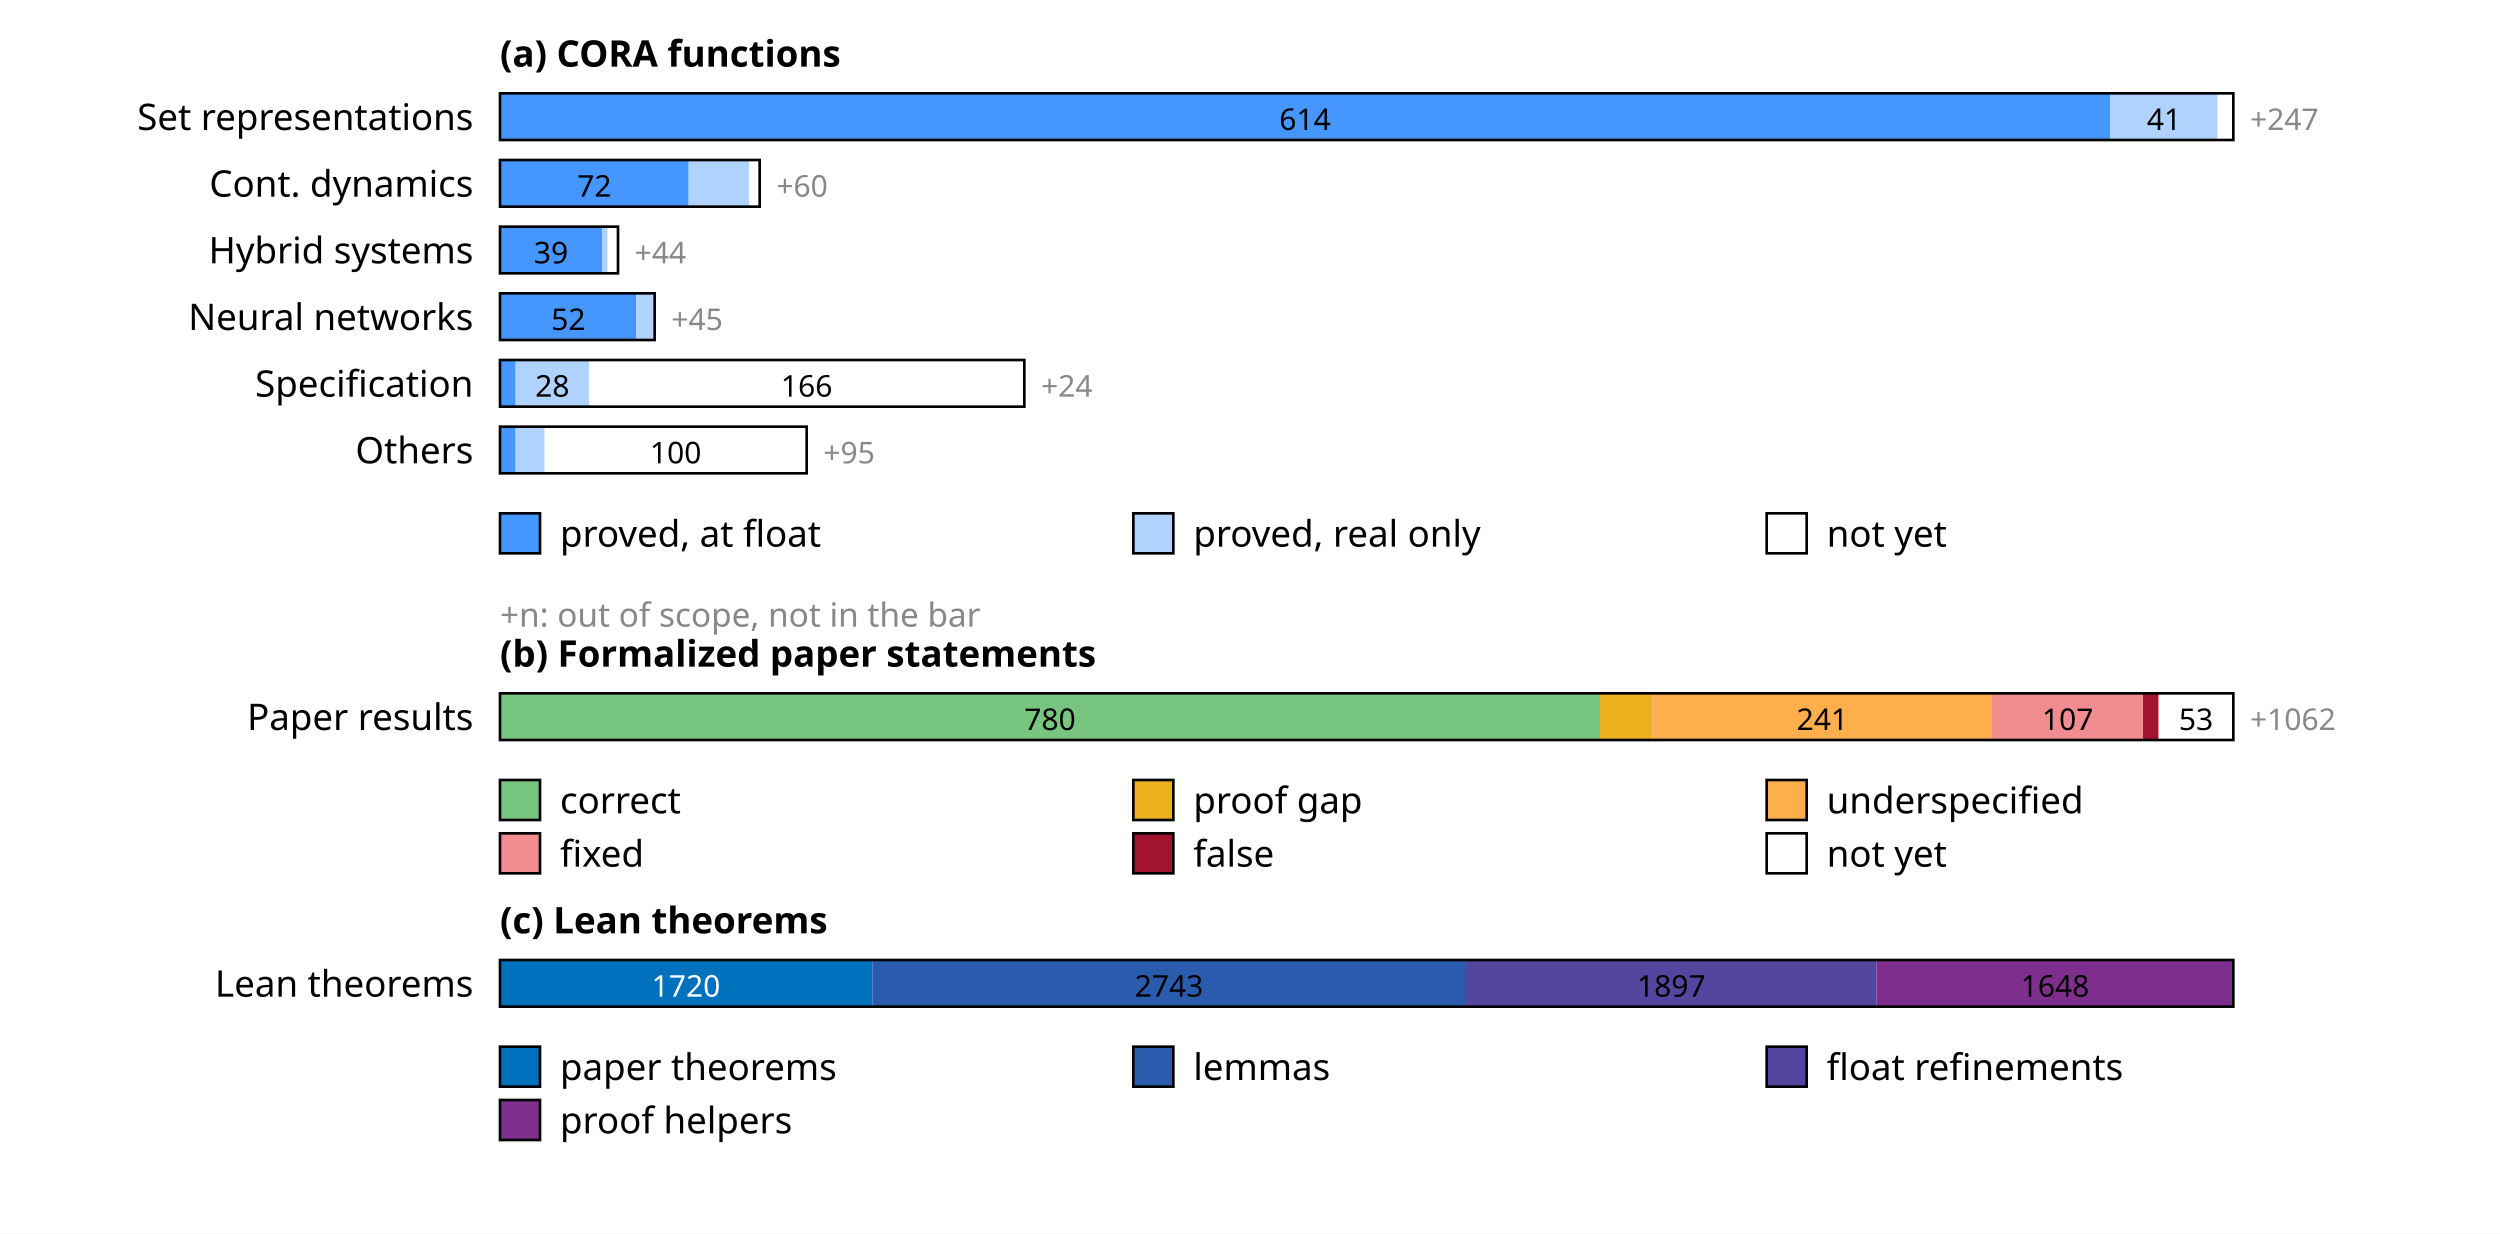
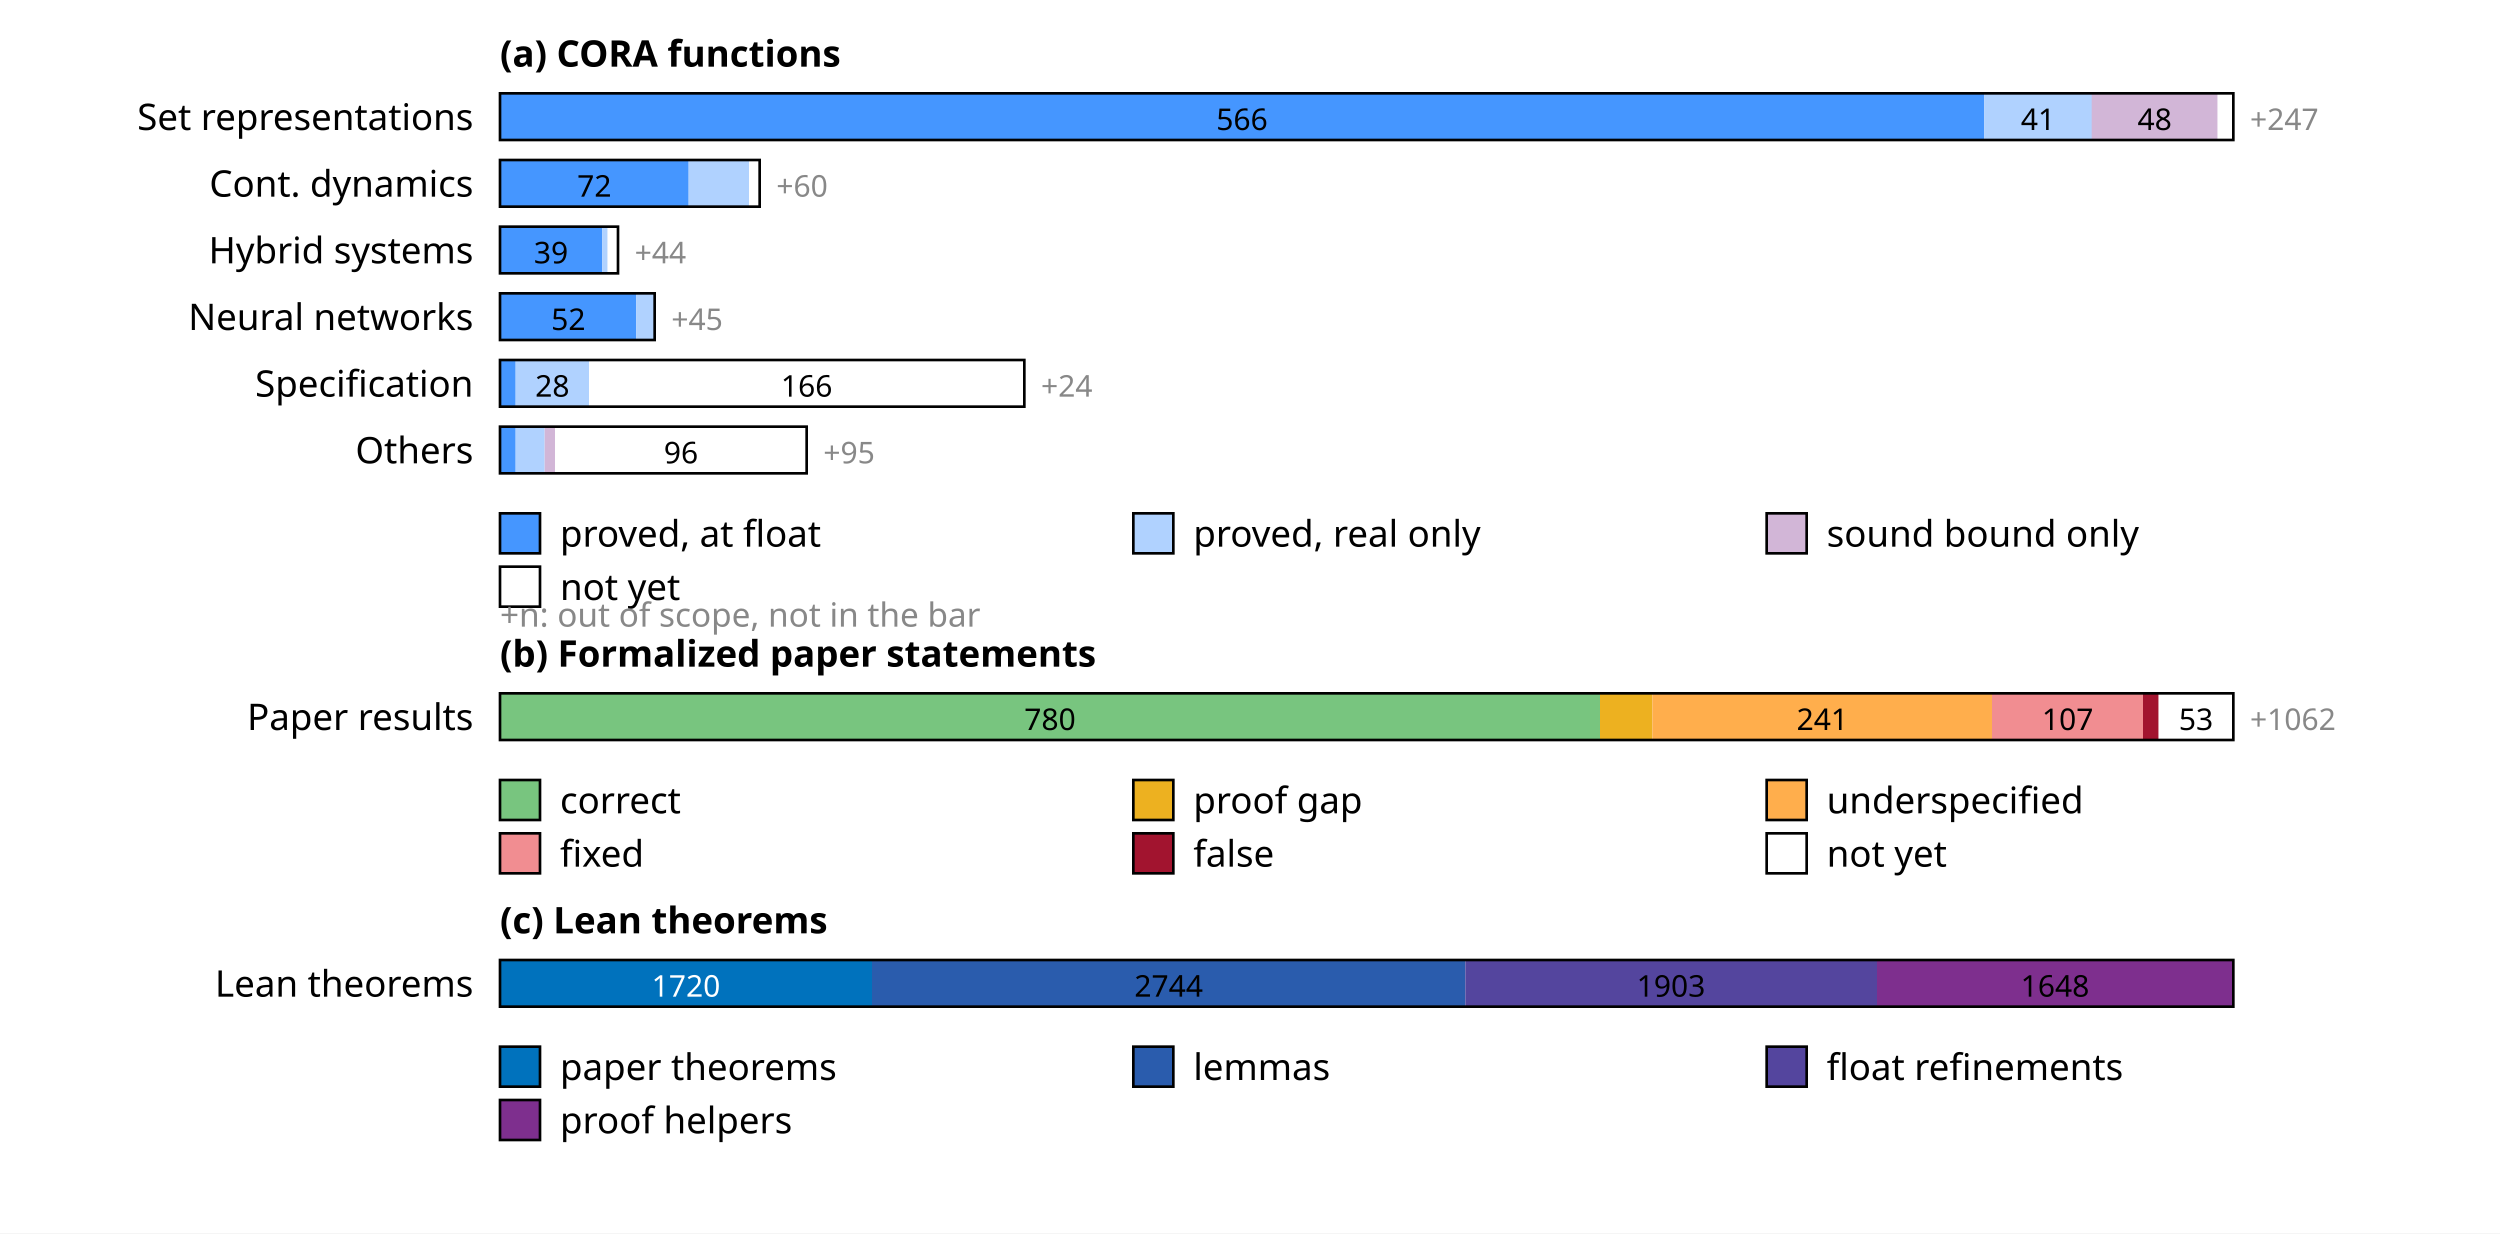
<svg xmlns="http://www.w3.org/2000/svg" width="750" height="370" font-family="sans-serif" font-size="11">
  <rect width="100%" height="100%" fill="white" />
  <text x="150" y="20" font-weight="bold">(a) CORA functions</text>
  <text x="142" y="39" text-anchor="end">Set representations</text>
-   <rect x="150.0" y="28" width="483.0" height="14" fill="rgb(69,150,255)" />
-   <text x="391.5" y="39" text-anchor="middle" font-size="9" fill="#000">614</text>
-   <rect x="633.0" y="28" width="32.3" height="14" fill="rgb(176,210,255)" />
-   <text x="649.2" y="39" text-anchor="middle" font-size="9" fill="#000">41</text>
+   <rect x="150.0" y="28" width="445.3" height="14" fill="rgb(69,150,255)" />
+   <text x="372.6" y="39" text-anchor="middle" font-size="9" fill="#000">566</text>
+   <rect x="595.3" y="28" width="32.3" height="14" fill="rgb(176,210,255)" />
+   <text x="611.4" y="39" text-anchor="middle" font-size="9" fill="#000">41</text>
+   <rect x="627.5" y="28" width="37.8" height="14" fill="rgb(210,182,215)" />
+   <text x="646.4" y="39" text-anchor="middle" font-size="9" fill="#000">48</text>
  <rect x="665.3" y="28" width="4.7" height="14" fill="rgb(255,255,255)" />
  <rect x="150" y="28" width="520.0" height="14" fill="none" stroke="#000" stroke-width="0.8" />
  <text x="675.0" y="39" font-size="9" fill="#888">+247</text>
  <text x="142" y="59" text-anchor="end">Cont. dynamics</text>
  <rect x="150.0" y="48" width="56.6" height="14" fill="rgb(69,150,255)" />
  <text x="178.3" y="59" text-anchor="middle" font-size="9" fill="#000">72</text>
  <rect x="206.6" y="48" width="18.1" height="14" fill="rgb(176,210,255)" />
  <rect x="224.7" y="48" width="3.1" height="14" fill="rgb(255,255,255)" />
  <rect x="150" y="48" width="77.9" height="14" fill="none" stroke="#000" stroke-width="0.8" />
  <text x="232.9" y="59" font-size="9" fill="#888">+60</text>
  <text x="142" y="79" text-anchor="end">Hybrid systems</text>
  <rect x="150.0" y="68" width="30.7" height="14" fill="rgb(69,150,255)" />
  <text x="165.3" y="79" text-anchor="middle" font-size="9" fill="#000">39</text>
  <rect x="180.7" y="68" width="1.6" height="14" fill="rgb(176,210,255)" />
  <rect x="182.3" y="68" width="3.1" height="14" fill="rgb(255,255,255)" />
  <rect x="150" y="68" width="35.4" height="14" fill="none" stroke="#000" stroke-width="0.8" />
  <text x="190.4" y="79" font-size="9" fill="#888">+44</text>
  <text x="142" y="99" text-anchor="end">Neural networks</text>
  <rect x="150.0" y="88" width="40.9" height="14" fill="rgb(69,150,255)" />
  <text x="170.5" y="99" text-anchor="middle" font-size="9" fill="#000">52</text>
  <rect x="190.9" y="88" width="5.5" height="14" fill="rgb(176,210,255)" />
  <rect x="150" y="88" width="46.4" height="14" fill="none" stroke="#000" stroke-width="0.8" />
  <text x="201.4" y="99" font-size="9" fill="#888">+45</text>
  <text x="142" y="119" text-anchor="end">Specification</text>
  <rect x="150.0" y="108" width="4.7" height="14" fill="rgb(69,150,255)" />
  <rect x="154.7" y="108" width="22.0" height="14" fill="rgb(176,210,255)" />
  <text x="165.7" y="119" text-anchor="middle" font-size="9" fill="#000">28</text>
  <rect x="176.7" y="108" width="130.6" height="14" fill="rgb(255,255,255)" />
  <text x="242.0" y="119" text-anchor="middle" font-size="9" fill="#000">166</text>
  <rect x="150" y="108" width="157.3" height="14" fill="none" stroke="#000" stroke-width="0.8" />
  <text x="312.3" y="119" font-size="9" fill="#888">+24</text>
  <text x="142" y="139" text-anchor="end">Others</text>
  <rect x="150.0" y="128" width="4.7" height="14" fill="rgb(69,150,255)" />
  <rect x="154.7" y="128" width="8.7" height="14" fill="rgb(176,210,255)" />
-   <rect x="163.4" y="128" width="78.7" height="14" fill="rgb(255,255,255)" />
-   <text x="202.7" y="139" text-anchor="middle" font-size="9" fill="#000">100</text>
+   <rect x="163.4" y="128" width="3.1" height="14" fill="rgb(210,182,215)" />
+   <rect x="166.5" y="128" width="75.5" height="14" fill="rgb(255,255,255)" />
+   <text x="204.3" y="139" text-anchor="middle" font-size="9" fill="#000">96</text>
  <rect x="150" y="128" width="92.0" height="14" fill="none" stroke="#000" stroke-width="0.8" />
  <text x="247.0" y="139" font-size="9" fill="#888">+95</text>
  <rect x="150" y="154" width="12" height="12" fill="rgb(69,150,255)" stroke="#000" stroke-width="0.8" />
  <text x="168" y="164">proved, at float</text>
  <rect x="340" y="154" width="12" height="12" fill="rgb(176,210,255)" stroke="#000" stroke-width="0.8" />
  <text x="358" y="164">proved, real only</text>
-   <rect x="530" y="154" width="12" height="12" fill="rgb(255,255,255)" stroke="#000" stroke-width="0.8" />
-   <text x="548" y="164">not yet</text>
+   <rect x="530" y="154" width="12" height="12" fill="rgb(210,182,215)" stroke="#000" stroke-width="0.8" />
+   <text x="548" y="164">sound bound only</text>
+   <rect x="150" y="170" width="12" height="12" fill="rgb(255,255,255)" stroke="#000" stroke-width="0.8" />
+   <text x="168" y="180">not yet</text>
  <text x="150" y="188" font-size="10" fill="#888">+n: out of scope, not in the bar</text>
  <text x="150" y="200" font-weight="bold">(b) Formalized paper statements</text>
  <text x="142" y="219" text-anchor="end">Paper results</text>
  <rect x="150.0" y="208" width="330.0" height="14" fill="rgb(120,197,127)" />
  <text x="315.0" y="219" text-anchor="middle" font-size="9" fill="#000">780</text>
  <rect x="480.0" y="208" width="15.7" height="14" fill="rgb(237,177,32)" />
  <rect x="495.7" y="208" width="102.0" height="14" fill="rgb(255,174,76)" />
  <text x="546.7" y="219" text-anchor="middle" font-size="9" fill="#000">241</text>
  <rect x="597.6" y="208" width="45.3" height="14" fill="rgb(241,141,145)" />
  <text x="620.3" y="219" text-anchor="middle" font-size="9" fill="#000">107</text>
  <rect x="642.9" y="208" width="4.7" height="14" fill="rgb(162,20,47)" />
  <rect x="647.6" y="208" width="22.4" height="14" fill="rgb(255,255,255)" />
  <text x="658.8" y="219" text-anchor="middle" font-size="9" fill="#000">53</text>
  <rect x="150" y="208" width="520.0" height="14" fill="none" stroke="#000" stroke-width="0.8" />
  <text x="675.0" y="219" font-size="9" fill="#888">+1062</text>
  <rect x="150" y="234" width="12" height="12" fill="rgb(120,197,127)" stroke="#000" stroke-width="0.8" />
  <text x="168" y="244">correct</text>
  <rect x="340" y="234" width="12" height="12" fill="rgb(237,177,32)" stroke="#000" stroke-width="0.8" />
  <text x="358" y="244">proof gap</text>
  <rect x="530" y="234" width="12" height="12" fill="rgb(255,174,76)" stroke="#000" stroke-width="0.8" />
  <text x="548" y="244">underspecified</text>
  <rect x="150" y="250" width="12" height="12" fill="rgb(241,141,145)" stroke="#000" stroke-width="0.8" />
  <text x="168" y="260">fixed</text>
  <rect x="340" y="250" width="12" height="12" fill="rgb(162,20,47)" stroke="#000" stroke-width="0.8" />
  <text x="358" y="260">false</text>
  <rect x="530" y="250" width="12" height="12" fill="rgb(255,255,255)" stroke="#000" stroke-width="0.8" />
  <text x="548" y="260">not yet</text>
  <text x="150" y="280" font-weight="bold">(c) Lean theorems</text>
  <text x="142" y="299" text-anchor="end">Lean theorems</text>
-   <rect x="150.0" y="288" width="111.7" height="14" fill="rgb(0,114,189)" />
+   <rect x="150.0" y="288" width="111.6" height="14" fill="rgb(0,114,189)" />
  <text x="205.8" y="299" text-anchor="middle" font-size="9" fill="#fff">1720</text>
-   <rect x="261.7" y="288" width="178.1" height="14" fill="rgb(42,92,173)" />
-   <text x="350.7" y="299" text-anchor="middle" font-size="9" fill="#000">2743</text>
-   <rect x="439.8" y="288" width="123.2" height="14" fill="rgb(84,69,158)" />
-   <text x="501.4" y="299" text-anchor="middle" font-size="9" fill="#000">1897</text>
-   <rect x="563.0" y="288" width="107.0" height="14" fill="rgb(126,47,142)" />
+   <rect x="261.6" y="288" width="178.0" height="14" fill="rgb(42,92,173)" />
+   <text x="350.6" y="299" text-anchor="middle" font-size="9" fill="#000">2744</text>
+   <rect x="439.6" y="288" width="123.5" height="14" fill="rgb(84,69,158)" />
+   <text x="501.3" y="299" text-anchor="middle" font-size="9" fill="#000">1903</text>
+   <rect x="563.1" y="288" width="106.9" height="14" fill="rgb(126,47,142)" />
  <text x="616.5" y="299" text-anchor="middle" font-size="9" fill="#000">1648</text>
  <rect x="150" y="288" width="520.0" height="14" fill="none" stroke="#000" stroke-width="0.8" />
  <rect x="150" y="314" width="12" height="12" fill="rgb(0,114,189)" stroke="#000" stroke-width="0.8" />
  <text x="168" y="324">paper theorems</text>
  <rect x="340" y="314" width="12" height="12" fill="rgb(42,92,173)" stroke="#000" stroke-width="0.8" />
  <text x="358" y="324">lemmas</text>
  <rect x="530" y="314" width="12" height="12" fill="rgb(84,69,158)" stroke="#000" stroke-width="0.8" />
  <text x="548" y="324">float refinements</text>
  <rect x="150" y="330" width="12" height="12" fill="rgb(126,47,142)" stroke="#000" stroke-width="0.8" />
  <text x="168" y="340">proof helpers</text>
</svg>
